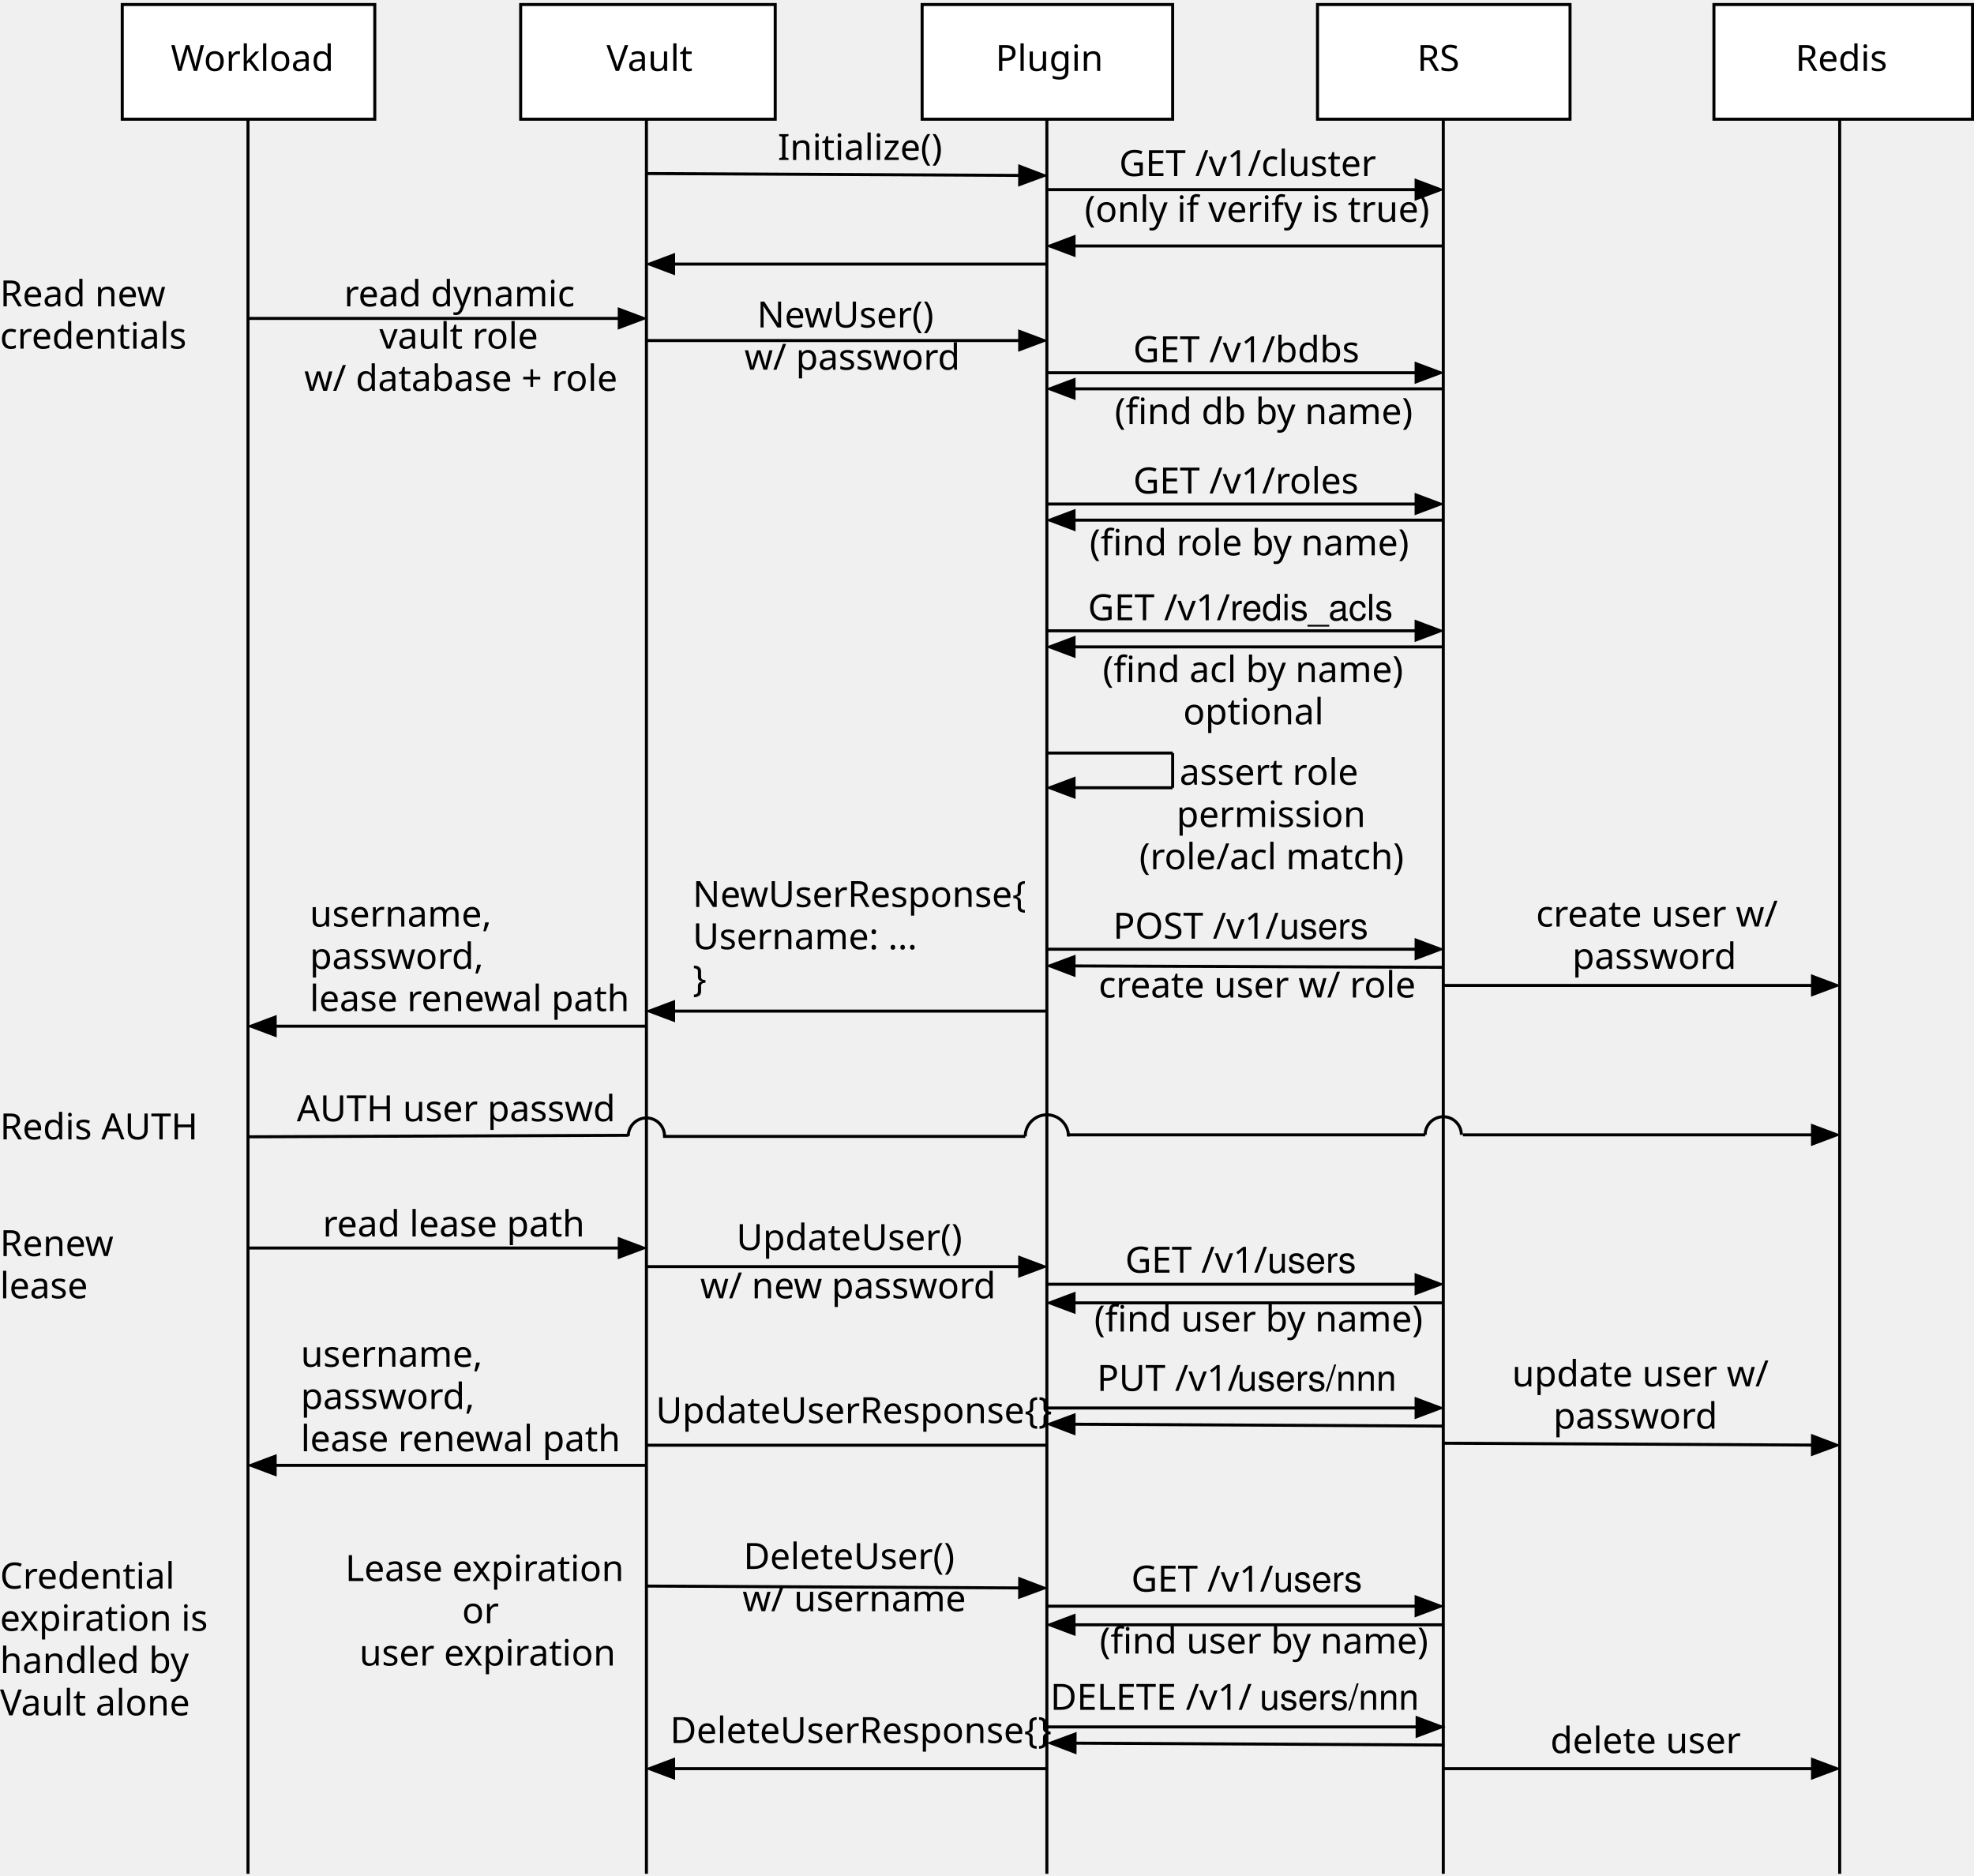
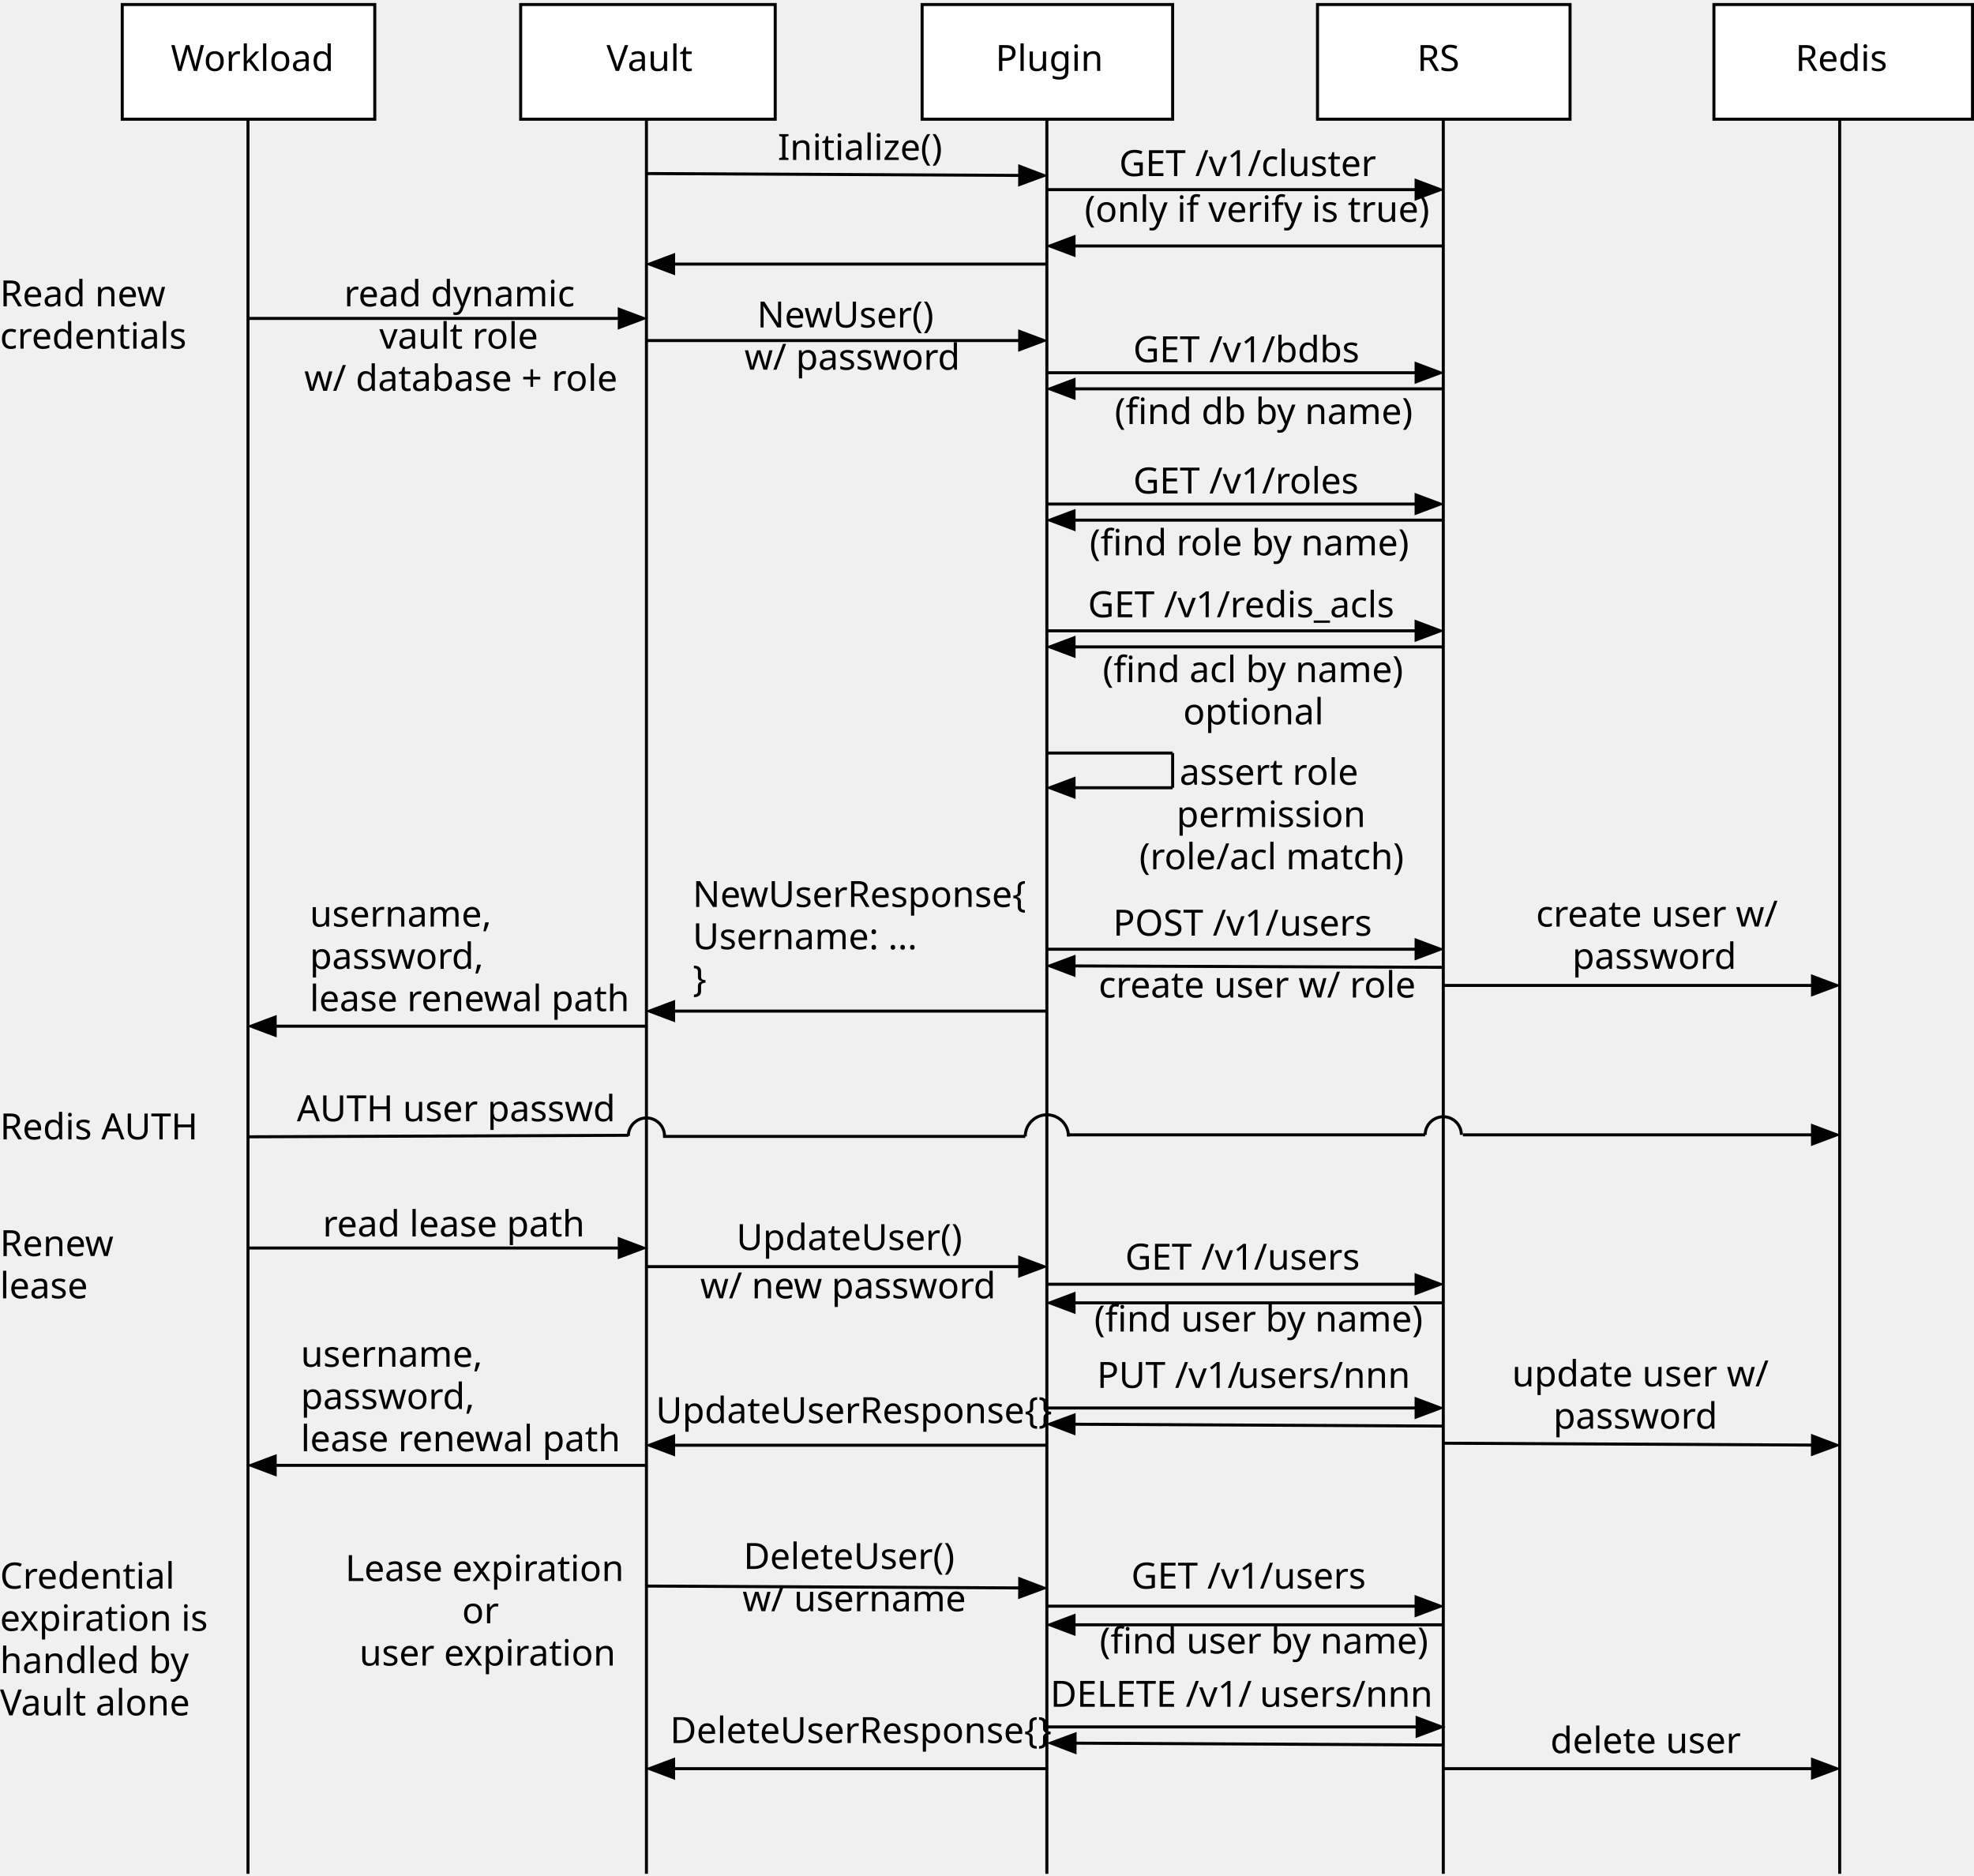
<svg xmlns="http://www.w3.org/2000/svg" version="1.1" x="0" y="0" width="654" height="621.333" viewBox="0, 0, 654, 621.333">
  <g id="Layer_1" transform="translate(-32.333, -27)">
    <g>
      <path d="M72.833,28.5 L156.5,28.5 L156.5,66.5 L72.833,66.5 L72.833,28.5 z" fill="#FFFFFF" />
      <path d="M72.833,28.5 L156.5,28.5 L156.5,66.5 L72.833,66.5 L72.833,28.5 z" fill-opacity="0" stroke="#000000" stroke-width="1" />
    </g>
    <text transform="matrix(1, 0, 0, 1, 114.167, 47)">
      <tspan x="-25.233" y="3.5" font-family="ArialMT" font-size="12" fill="#000000">Workload</tspan>
    </text>
    <g>
      <path d="M204.833,28.5 L289.167,28.5 L289.167,66.5 L204.833,66.5 L204.833,28.5 z" fill="#FFFFFF" />
      <path d="M204.833,28.5 L289.167,28.5 L289.167,66.5 L204.833,66.5 L204.833,28.5 z" fill-opacity="0" stroke="#000000" stroke-width="1" />
    </g>
    <text transform="matrix(1, 0, 0, 1, 246.5, 47)">
      <tspan x="-13.23" y="3.5" font-family="ArialMT" font-size="12" fill="#000000">Vault</tspan>
    </text>
    <g>
      <path d="M337.84,28.5 L420.84,28.5 L420.84,66.5 L337.84,66.5 L337.84,28.5 z" fill="#FFFFFF" />
      <path d="M337.84,28.5 L420.84,28.5 L420.84,66.5 L337.84,66.5 L337.84,28.5 z" fill-opacity="0" stroke="#000000" stroke-width="1" />
    </g>
    <text transform="matrix(1, 0, 0, 1, 378.84, 47)">
      <tspan x="-16.679" y="3.5" font-family="ArialMT" font-size="12" fill="#000000">Plugin</tspan>
    </text>
    <g>
      <path d="M468.833,28.5 L552.5,28.5 L552.5,66.5 L468.833,66.5 L468.833,28.5 z" fill="#FFFFFF" />
      <path d="M468.833,28.5 L552.5,28.5 L552.5,66.5 L468.833,66.5 L468.833,28.5 z" fill-opacity="0" stroke="#000000" stroke-width="1" />
    </g>
    <text transform="matrix(1, 0, 0, 1, 510.167, 47)">
      <tspan x="-8.335" y="3.5" font-family="ArialMT" font-size="12" fill="#000000">RS </tspan>
    </text>
    <g>
      <path d="M600.167,28.5 L685.833,28.5 L685.833,66.5 L600.167,66.5 L600.167,28.5 z" fill="#FFFFFF" />
      <path d="M600.167,28.5 L685.833,28.5 L685.833,66.5 L600.167,66.5 L600.167,28.5 z" fill-opacity="0" stroke="#000000" stroke-width="1" />
    </g>
    <text transform="matrix(1, 0, 0, 1, 642.5, 47)">
      <tspan x="-15.34" y="3.5" font-family="ArialMT" font-size="12" fill="#000000">Redis</tspan>
    </text>
    <path d="M114.5,66.5 L114.5,647.833" fill-opacity="0" stroke="#000000" stroke-width="1" />
    <path d="M246.5,66.5 L246.5,647.833" fill-opacity="0" stroke="#000000" stroke-width="1" />
    <path d="M379.167,66.5 L379.167,647.833" fill-opacity="0" stroke="#000000" stroke-width="1" />
    <path d="M510.5,66.5 L510.5,647.833" fill-opacity="0" stroke="#000000" stroke-width="1" />
    <path d="M641.833,66.5 L641.833,647.833" fill-opacity="0" stroke="#000000" stroke-width="1" />
    <text transform="matrix(1, 0, 0, 1, 182.351, 146)">
      <tspan x="-36.018" y="-17.5" font-family="ArialMT" font-size="12" fill="#000000">read dynamic</tspan>
      <tspan x="-24.346" y="-3.5" font-family="ArialMT" font-size="12" fill="#000000">vault role </tspan>
      <tspan x="-49.198" y="10.5" font-family="ArialMT" font-size="12" fill="#000000">w/ database + role</tspan>
    </text>
    <g>
      <path d="M246.5,84.5 L370.167,85.121" fill-opacity="0" stroke="#000000" stroke-width="1" />
      <path d="M370.152,88.121 L378.167,85.162 L370.182,82.121 z" fill="#000000" fill-opacity="1" stroke="#000000" stroke-width="1" stroke-opacity="1" />
    </g>
    <text transform="matrix(1, 0, 0, 1, 315.661, 76.5)">
      <tspan x="-25.673" y="3.5" font-family="ArialMT" font-size="12" fill="#000000">Initialize()</tspan>
    </text>
    <g>
      <path d="M379.167,89.833 L501.5,89.833" fill-opacity="0" stroke="#000000" stroke-width="1" />
      <path d="M501.5,92.833 L509.5,89.833 L501.5,86.833 z" fill="#000000" fill-opacity="1" stroke="#000000" stroke-width="1" stroke-opacity="1" />
    </g>
    <text transform="matrix(1, 0, 0, 1, 444.333, 81.833)">
      <tspan x="-41.235" y="3.5" font-family="ArialMT" font-size="12" fill="#000000">GET /v1/cluster</tspan>
    </text>
    <text transform="matrix(1, 0, 0, 1, 445.344, 97)">
      <tspan x="-53.678" y="3.5" font-family="ArialMT" font-size="12" fill="#000000">(only if verify is true)</tspan>
    </text>
    <g>
      <path d="M510.5,108.5 L388.167,108.5" fill-opacity="0" stroke="#000000" stroke-width="1" />
      <path d="M388.167,105.5 L380.167,108.5 L388.167,111.5 z" fill="#000000" fill-opacity="1" stroke="#000000" stroke-width="1" stroke-opacity="1" />
    </g>
    <g>
      <path d="M379.167,114.5 L255.5,114.5" fill-opacity="0" stroke="#000000" stroke-width="1" />
      <path d="M255.5,111.5 L247.5,114.5 L255.5,117.5 z" fill="#000000" fill-opacity="1" stroke="#000000" stroke-width="1" stroke-opacity="1" />
    </g>
    <g>
      <path d="M114.5,132.5 L237.5,132.5" fill-opacity="0" stroke="#000000" stroke-width="1" />
      <path d="M237.5,135.5 L245.5,132.5 L237.5,129.5 z" fill="#000000" fill-opacity="1" stroke="#000000" stroke-width="1" stroke-opacity="1" />
    </g>
    <g>
      <path d="M246.5,139.833 L370.167,139.833" fill-opacity="0" stroke="#000000" stroke-width="1" />
      <path d="M370.167,142.833 L378.167,139.833 L370.167,136.833 z" fill="#000000" fill-opacity="1" stroke="#000000" stroke-width="1" stroke-opacity="1" />
    </g>
    <text transform="matrix(1, 0, 0, 1, 311.828, 132)">
      <tspan x="-28.667" y="3.5" font-family="ArialMT" font-size="12" fill="#000000">NewUser()</tspan>
    </text>
    <g>
      <path d="M379.167,150.5 L501.5,150.5" fill-opacity="0" stroke="#000000" stroke-width="1" />
      <path d="M501.5,153.5 L509.5,150.5 L501.5,147.5 z" fill="#000000" fill-opacity="1" stroke="#000000" stroke-width="1" stroke-opacity="1" />
    </g>
    <g>
      <path d="M510.5,155.833 L388.167,155.833" fill-opacity="0" stroke="#000000" stroke-width="1" />
      <path d="M388.167,152.833 L380.167,155.833 L388.167,158.833 z" fill="#000000" fill-opacity="1" stroke="#000000" stroke-width="1" stroke-opacity="1" />
    </g>
    <text transform="matrix(1, 0, 0, 1, 444.333, 144)">
      <tspan x="-36.574" y="3" font-family="ArialMT" font-size="12" fill="#000000">GET /v1/bdbs</tspan>
    </text>
    <text transform="matrix(1, 0, 0, 1, 448.332, 164)">
      <tspan x="-46.69" y="3.5" font-family="ArialMT" font-size="12" fill="#000000">(find db by name)</tspan>
    </text>
    <g>
      <path d="M379.167,194 L501.5,194" fill-opacity="0" stroke="#000000" stroke-width="1" />
      <path d="M501.5,197 L509.5,194 L501.5,191 z" fill="#000000" fill-opacity="1" stroke="#000000" stroke-width="1" stroke-opacity="1" />
    </g>
    <g>
      <path d="M510.5,199.333 L388.167,199.333" fill-opacity="0" stroke="#000000" stroke-width="1" />
      <path d="M388.167,196.333 L380.167,199.333 L388.167,202.333 z" fill="#000000" fill-opacity="1" stroke="#000000" stroke-width="1" stroke-opacity="1" />
    </g>
    <text transform="matrix(1, 0, 0, 1, 444.333, 187.5)">
      <tspan x="-36.568" y="3" font-family="ArialMT" font-size="12" fill="#000000">GET /v1/roles</tspan>
    </text>
    <text transform="matrix(1, 0, 0, 1, 443.344, 214.5)">
      <tspan x="-50.021" y="-3.5" font-family="ArialMT" font-size="12" fill="#000000">(find role by name)</tspan>
    </text>
    <g>
      <path d="M379.167,236 L501.5,236" fill-opacity="0" stroke="#000000" stroke-width="1" />
      <path d="M501.5,239 L509.5,236 L501.5,233 z" fill="#000000" fill-opacity="1" stroke="#000000" stroke-width="1" stroke-opacity="1" />
    </g>
    <g>
      <path d="M510.5,241.333 L388.167,241.333" fill-opacity="0" stroke="#000000" stroke-width="1" />
      <path d="M388.167,238.333 L380.167,241.333 L388.167,244.333 z" fill="#000000" fill-opacity="1" stroke="#000000" stroke-width="1" stroke-opacity="1" />
    </g>
    <text transform="matrix(1, 0, 0, 1, 443.344, 235.5)">
-       <tspan x="-50.575" y="-3" font-family="ArialMT" font-size="12" fill="#000000">GET /v1/</tspan>
-       <tspan x="-3.448" y="-3" font-family="Helvetica" font-size="12" fill="#000000">redis_acls</tspan>
+       <tspan x="-50.575" y="-4" font-family="ArialMT" font-size="12" fill="#000000">GET /v1/</tspan>
+       <tspan x="-3.448" y="-4" font-family="ArialMT" font-size="12" fill="#000000">redis_acls</tspan>
    </text>
    <text transform="matrix(1, 0, 0, 1, 445.344, 256.5)">
      <tspan x="-47.687" y="-3.5" font-family="ArialMT" font-size="12" fill="#000000">(find acl by name)</tspan>
      <tspan x="-21.018" y="10.5" font-family="ArialMT" font-size="12" fill="#000000">optional</tspan>
    </text>
    <path d="M379.167,276.5 L420.84,276.5" fill-opacity="0" stroke="#000000" stroke-width="1" />
    <path d="M420.84,276.5 L420.84,288" fill-opacity="0" stroke="#000000" stroke-width="1" />
    <g>
      <path d="M420.84,288 L388.167,288" fill-opacity="0" stroke="#000000" stroke-width="1" />
      <path d="M388.167,285 L380.167,288 L388.167,291 z" fill="#000000" fill-opacity="1" stroke="#000000" stroke-width="1" stroke-opacity="1" />
    </g>
    <text transform="matrix(1, 0, 0, 1, 451.126, 304.5)">
      <tspan x="-28.011" y="-17.5" font-family="ArialMT" font-size="12" fill="#000000">assert role</tspan>
      <tspan x="-29.01" y="-3.5" font-family="ArialMT" font-size="12" fill="#000000">permission</tspan>
      <tspan x="-41.344" y="10.5" font-family="ArialMT" font-size="12" fill="#000000">(role/acl match)</tspan>
    </text>
    <g>
      <path d="M379.167,341.5 L501.5,341.5" fill-opacity="0" stroke="#000000" stroke-width="1" />
      <path d="M501.5,344.5 L509.5,341.5 L501.5,338.5 z" fill="#000000" fill-opacity="1" stroke="#000000" stroke-width="1" stroke-opacity="1" />
    </g>
    <g>
      <path d="M510.5,347.5 L388.167,347.034" fill-opacity="0" stroke="#000000" stroke-width="1" />
      <path d="M388.178,344.034 L380.167,347.004 L388.155,350.034 z" fill="#000000" fill-opacity="1" stroke="#000000" stroke-width="1" stroke-opacity="1" />
    </g>
    <g>
      <path d="M510.5,353.5 L632.833,353.5" fill-opacity="0" stroke="#000000" stroke-width="1" />
      <path d="M632.833,356.5 L640.833,353.5 L632.833,350.5 z" fill="#000000" fill-opacity="1" stroke="#000000" stroke-width="1" stroke-opacity="1" />
    </g>
    <text transform="matrix(1, 0, 0, 1, 443.344, 333.5)">
-       <tspan x="-42.237" y="4.5" font-family="ArialMT" font-size="12" fill="#000000">POST /v1/</tspan>
-       <tspan x="12.894" y="4.5" font-family="Helvetica" font-size="12" fill="#000000">users</tspan>
+       <tspan x="-42.237" y="3.5" font-family="ArialMT" font-size="12" fill="#000000">POST /v1/</tspan>
+       <tspan x="12.894" y="3.5" font-family="ArialMT" font-size="12" fill="#000000">users</tspan>
    </text>
    <text transform="matrix(1, 0, 0, 1, 445.669, 354)">
      <tspan x="-49.354" y="3.5" font-family="ArialMT" font-size="12" fill="#000000">create user w/ role</tspan>
    </text>
    <text transform="matrix(1, 0, 0, 1, 578.917, 338)">
      <tspan x="-37.682" y="-4" font-family="ArialMT" font-size="12" fill="#000000">create user w/ </tspan>
      <tspan x="-25.679" y="10" font-family="ArialMT" font-size="12" fill="#000000">password</tspan>
    </text>
    <text transform="matrix(1, 0, 0, 1, 312.333, 146)">
      <tspan x="-33.346" y="3.5" font-family="ArialMT" font-size="12" fill="#000000">w/ password</tspan>
    </text>
    <g>
      <path d="M379.167,362 L255.5,362" fill-opacity="0" stroke="#000000" stroke-width="1" />
      <path d="M255.5,359 L247.5,362 L255.5,365 z" fill="#000000" fill-opacity="1" stroke="#000000" stroke-width="1" stroke-opacity="1" />
    </g>
    <text transform="matrix(1, 0, 0, 1, 315.532, 338)">
      <tspan x="-53.692" y="-10.5" font-family="ArialMT" font-size="12" fill="#000000">NewUserResponse{</tspan>
      <tspan x="-53.692" y="3.5" font-family="ArialMT" font-size="12" fill="#000000">Username: ...</tspan>
      <tspan x="-53.692" y="17.5" font-family="ArialMT" font-size="12" fill="#000000">}</tspan>
    </text>
    <g>
      <path d="M246.5,367 L123.5,367" fill-opacity="0" stroke="#000000" stroke-width="1" />
      <path d="M123.5,364 L115.5,367 L123.5,370 z" fill="#000000" fill-opacity="1" stroke="#000000" stroke-width="1" stroke-opacity="1" />
    </g>
    <text transform="matrix(1, 0, 0, 1, 185.335, 344.5)">
      <tspan x="-50.367" y="-10.5" font-family="ArialMT" font-size="12" fill="#000000">username,</tspan>
      <tspan x="-50.367" y="3.5" font-family="ArialMT" font-size="12" fill="#000000">password,</tspan>
      <tspan x="-50.367" y="17.5" font-family="ArialMT" font-size="12" fill="#000000">lease renewal path</tspan>
    </text>
    <path d="M114.5,403.646 L240.5,403.146" fill-opacity="0" stroke="#000000" stroke-width="1" />
    <path d="M252,403.521 L372,403.521" fill-opacity="0" stroke="#000000" stroke-width="1" />
    <path d="M385.844,403 L504.5,403" fill-opacity="0" stroke="#000000" stroke-width="1" />
    <g>
      <path d="M517,403 L632.833,403" fill-opacity="0" stroke="#000000" stroke-width="1" />
      <path d="M632.833,406 L640.833,403 L632.833,400 z" fill="#000000" fill-opacity="1" stroke="#000000" stroke-width="1" stroke-opacity="1" />
    </g>
    <path d="M240.5,403.396 C240.5,400.082 243.186,397.396 246.5,397.396 C249.814,397.396 252.5,400.082 252.5,403.396" fill-opacity="0" stroke="#000000" stroke-width="1" />
    <path d="M372,403.521 C372,399.563 375.209,396.354 379.167,396.354 C383.125,396.354 386.333,399.563 386.333,403.521" fill-opacity="0" stroke="#000000" stroke-width="1" />
    <path d="M504.5,403 C504.5,399.686 507.186,397 510.5,397 C513.814,397 516.5,399.686 516.5,403" fill-opacity="0" stroke="#000000" stroke-width="1" />
    <text transform="matrix(1, 0, 0, 1, 182.351, 395)">
      <tspan x="-51.683" y="3.5" font-family="ArialMT" font-size="12" fill="#000000">AUTH user passwd</tspan>
    </text>
    <text transform="matrix(1, 0, 0, 1, 61.349, 132)">
      <tspan x="-29.016" y="-3.5" font-family="ArialMT" font-size="12" fill="#000000">Read new</tspan>
      <tspan x="-29.016" y="10.5" font-family="ArialMT" font-size="12" fill="#000000">credentials</tspan>
    </text>
    <text transform="matrix(1, 0, 0, 1, 61.349, 446.667)">
      <tspan x="-29.016" y="-3.5" font-family="ArialMT" font-size="12" fill="#000000">Renew</tspan>
      <tspan x="-29.016" y="10.5" font-family="ArialMT" font-size="12" fill="#000000">lease</tspan>
    </text>
    <g>
      <path d="M114.5,440.5 L237.5,440.5" fill-opacity="0" stroke="#000000" stroke-width="1" />
      <path d="M237.5,443.5 L245.5,440.5 L237.5,437.5 z" fill="#000000" fill-opacity="1" stroke="#000000" stroke-width="1" stroke-opacity="1" />
    </g>
    <text transform="matrix(1, 0, 0, 1, 189.633, 434.167)">
      <tspan x="-50.367" y="2.5" font-family="ArialMT" font-size="12" fill="#000000">read lease path</tspan>
    </text>
    <g>
      <path d="M246.5,446.667 L370.167,446.667" fill-opacity="0" stroke="#000000" stroke-width="1" />
      <path d="M370.167,449.667 L378.167,446.667 L370.167,443.667 z" fill="#000000" fill-opacity="1" stroke="#000000" stroke-width="1" stroke-opacity="1" />
    </g>
    <g>
      <path d="M379.167,452.5 L501.5,452.5" fill-opacity="0" stroke="#000000" stroke-width="1" />
      <path d="M501.5,455.5 L509.5,452.5 L501.5,449.5 z" fill="#000000" fill-opacity="1" stroke="#000000" stroke-width="1" stroke-opacity="1" />
    </g>
    <g>
      <path d="M510.5,458.667 L388.167,458.667" fill-opacity="0" stroke="#000000" stroke-width="1" />
      <path d="M388.167,455.667 L380.167,458.667 L388.167,461.667 z" fill="#000000" fill-opacity="1" stroke="#000000" stroke-width="1" stroke-opacity="1" />
    </g>
    <text transform="matrix(1, 0, 0, 1, 312.333, 437.667)">
      <tspan x="-36.012" y="3.5" font-family="ArialMT" font-size="12" fill="#000000">UpdateUser()</tspan>
    </text>
    <text transform="matrix(1, 0, 0, 1, 310.353, 453.667)">
      <tspan x="-46.02" y="3.5" font-family="ArialMT" font-size="12" fill="#000000">w/ new password</tspan>
    </text>
    <text transform="matrix(1, 0, 0, 1, 443.344, 444.667)">
-       <tspan x="-38.235" y="4" font-family="ArialMT" font-size="12" fill="#000000">GET /v1/</tspan>
-       <tspan x="8.892" y="4" font-family="Helvetica" font-size="12" fill="#000000">users</tspan>
+       <tspan x="-38.235" y="3" font-family="ArialMT" font-size="12" fill="#000000">GET /v1/</tspan>
+       <tspan x="8.892" y="3" font-family="ArialMT" font-size="12" fill="#000000">users</tspan>
    </text>
    <text transform="matrix(1, 0, 0, 1, 446.556, 466)">
      <tspan x="-51.688" y="2.167" font-family="ArialMT" font-size="12" fill="#000000">(find user by name)</tspan>
    </text>
    <g>
      <path d="M379.167,493.5 L501.5,493.5" fill-opacity="0" stroke="#000000" stroke-width="1" />
      <path d="M501.5,496.5 L509.5,493.5 L501.5,490.5 z" fill="#000000" fill-opacity="1" stroke="#000000" stroke-width="1" stroke-opacity="1" />
    </g>
    <g>
      <path d="M510.5,499.5 L388.167,498.879" fill-opacity="0" stroke="#000000" stroke-width="1" />
      <path d="M388.182,495.879 L380.167,498.838 L388.151,501.879 z" fill="#000000" fill-opacity="1" stroke="#000000" stroke-width="1" stroke-opacity="1" />
    </g>
    <text transform="matrix(1, 0, 0, 1, 445.344, 483.833)">
-       <tspan x="-49.579" y="4" font-family="ArialMT" font-size="12" fill="#000000">PUT /v1/</tspan>
-       <tspan x="-3.12" y="4" font-family="Helvetica" font-size="12" fill="#000000">users/nnn</tspan>
+       <tspan x="-49.579" y="3" font-family="ArialMT" font-size="12" fill="#000000">PUT /v1/</tspan>
+       <tspan x="-3.12" y="3" font-family="ArialMT" font-size="12" fill="#000000">users/nnn</tspan>
    </text>
    <g>
      <path d="M510.5,505.167 L632.833,505.788" fill-opacity="0" stroke="#000000" stroke-width="1" />
      <path d="M632.818,508.788 L640.833,505.828 L632.849,502.788 z" fill="#000000" fill-opacity="1" stroke="#000000" stroke-width="1" stroke-opacity="1" />
    </g>
-     <path d="M379.167,505.833 L246.5,505.833" fill-opacity="0" stroke="#000000" stroke-width="1" />
+     <g>
+       <path d="M379.167,505.833 L255.5,505.833" fill-opacity="0" stroke="#000000" stroke-width="1" />
+       <path d="M255.5,502.833 L247.5,505.833 L255.5,508.833 z" fill="#000000" fill-opacity="1" stroke="#000000" stroke-width="1" stroke-opacity="1" />
+     </g>
    <text transform="matrix(1, 0, 0, 1, 572.639, 490.333)">
      <tspan x="-39.357" y="-4" font-family="ArialMT" font-size="12" fill="#000000">update user w/ </tspan>
      <tspan x="-25.679" y="10" font-family="ArialMT" font-size="12" fill="#000000">password</tspan>
    </text>
    <g>
      <path d="M510.5,613 L632.833,613" fill-opacity="0" stroke="#000000" stroke-width="1" />
      <path d="M632.833,616 L640.833,613 L632.833,610 z" fill="#000000" fill-opacity="1" stroke="#000000" stroke-width="1" stroke-opacity="1" />
    </g>
    <text transform="matrix(1, 0, 0, 1, 312.661, 495)">
      <tspan x="-63.041" y="3.5" font-family="ArialMT" font-size="12" fill="#000000">UpdateUserResponse{}</tspan>
    </text>
    <g>
      <path d="M246.5,512.5 L123.5,512.5" fill-opacity="0" stroke="#000000" stroke-width="1" />
      <path d="M123.5,509.5 L115.5,512.5 L123.5,515.5 z" fill="#000000" fill-opacity="1" stroke="#000000" stroke-width="1" stroke-opacity="1" />
    </g>
    <text transform="matrix(1, 0, 0, 1, 182.351, 490.333)">
      <tspan x="-50.367" y="-10.5" font-family="ArialMT" font-size="12" fill="#000000">username,</tspan>
      <tspan x="-50.367" y="3.5" font-family="ArialMT" font-size="12" fill="#000000">password,</tspan>
      <tspan x="-50.367" y="17.5" font-family="ArialMT" font-size="12" fill="#000000">lease renewal path</tspan>
    </text>
    <text transform="matrix(1, 0, 0, 1, 65.342, 401)">
      <tspan x="-33.009" y="3.5" font-family="ArialMT" font-size="12" fill="#000000">Redis AUTH</tspan>
    </text>
    <text transform="matrix(1, 0, 0, 1, 190.753, 568.333)">
      <tspan x="-44.03" y="-17.5" font-family="ArialMT" font-size="12" fill="#000000">Lease expiration </tspan>
      <tspan x="-5.335" y="-3.5" font-family="ArialMT" font-size="12" fill="#000000">or </tspan>
      <tspan x="-39.354" y="10.5" font-family="ArialMT" font-size="12" fill="#000000">user expiration</tspan>
    </text>
    <g>
      <path d="M246.5,552.5 L370.167,553.121" fill-opacity="0" stroke="#000000" stroke-width="1" />
      <path d="M370.152,556.121 L378.167,553.162 L370.182,550.122 z" fill="#000000" fill-opacity="1" stroke="#000000" stroke-width="1" stroke-opacity="1" />
    </g>
    <text transform="matrix(1, 0, 0, 1, 312.681, 550.333)">
      <tspan x="-34.008" y="-3.5" font-family="ArialMT" font-size="12" fill="#000000">DeleteUser()</tspan>
      <tspan x="-34.348" y="10.5" font-family="ArialMT" font-size="12" fill="#000000">w/ username</tspan>
    </text>
    <g>
      <path d="M379.167,559.167 L501.5,559.167" fill-opacity="0" stroke="#000000" stroke-width="1" />
      <path d="M501.5,562.167 L509.5,559.167 L501.5,556.167 z" fill="#000000" fill-opacity="1" stroke="#000000" stroke-width="1" stroke-opacity="1" />
    </g>
    <g>
      <path d="M510.5,565.333 L388.167,565.333" fill-opacity="0" stroke="#000000" stroke-width="1" />
      <path d="M388.167,562.333 L380.167,565.333 L388.167,568.333 z" fill="#000000" fill-opacity="1" stroke="#000000" stroke-width="1" stroke-opacity="1" />
    </g>
    <text transform="matrix(1, 0, 0, 1, 445.344, 550.333)">
-       <tspan x="-38.235" y="4" font-family="ArialMT" font-size="12" fill="#000000">GET /v1/</tspan>
-       <tspan x="8.892" y="4" font-family="Helvetica" font-size="12" fill="#000000">users</tspan>
+       <tspan x="-38.235" y="3" font-family="ArialMT" font-size="12" fill="#000000">GET /v1/</tspan>
+       <tspan x="8.892" y="3" font-family="ArialMT" font-size="12" fill="#000000">users</tspan>
    </text>
    <text transform="matrix(1, 0, 0, 1, 448.332, 572.667)">
      <tspan x="-51.688" y="2.167" font-family="ArialMT" font-size="12" fill="#000000">(find user by name)</tspan>
    </text>
    <g>
      <path d="M379.506,599.167 L501.839,599.167" fill-opacity="0" stroke="#000000" stroke-width="1" />
      <path d="M501.839,602.167 L509.839,599.167 L501.839,596.167 z" fill="#000000" fill-opacity="1" stroke="#000000" stroke-width="1" stroke-opacity="1" />
    </g>
    <g>
      <path d="M510.839,605.167 L388.505,604.546" fill-opacity="0" stroke="#000000" stroke-width="1" />
      <path d="M388.521,601.546 L380.506,604.505 L388.49,607.546 z" fill="#000000" fill-opacity="1" stroke="#000000" stroke-width="1" stroke-opacity="1" />
    </g>
    <text transform="matrix(1, 0, 0, 1, 441.337, 597)">
-       <tspan x="-61.028" y="-3.5" font-family="ArialMT" font-size="12" fill="#000000">DELETE /v1/</tspan>
-       <tspan x="8.329" y="-3.5" font-family="Helvetica" font-size="12" fill="#000000">users/nnn</tspan>
+       <tspan x="-61.028" y="-4.5" font-family="ArialMT" font-size="12" fill="#000000">DELETE /v1/</tspan>
+       <tspan x="8.329" y="-4.5" font-family="ArialMT" font-size="12" fill="#000000">users/nnn</tspan>
    </text>
    <text transform="matrix(1, 0, 0, 1, 575.667, 604.333)">
      <tspan x="-29.687" y="3.5" font-family="ArialMT" font-size="12" fill="#000000">delete user</tspan>
    </text>
    <g>
      <path d="M379.506,613 L255.5,613" fill-opacity="0" stroke="#000000" stroke-width="1" />
      <path d="M255.5,610 L247.5,613 L255.5,616 z" fill="#000000" fill-opacity="1" stroke="#000000" stroke-width="1" stroke-opacity="1" />
    </g>
    <text transform="matrix(1, 0, 0, 1, 315.37, 601)">
      <tspan x="-61.037" y="3.5" font-family="ArialMT" font-size="12" fill="#000000">DeleteUserResponse{}</tspan>
    </text>
    <text transform="matrix(1, 0, 0, 1, 68.913, 570.833)">
      <tspan x="-36.58" y="-17.5" font-family="ArialMT" font-size="12" fill="#000000">Credential </tspan>
      <tspan x="-36.58" y="-3.5" font-family="ArialMT" font-size="12" fill="#000000">expiration is </tspan>
      <tspan x="-36.58" y="10.5" font-family="ArialMT" font-size="12" fill="#000000">handled by </tspan>
      <tspan x="-36.58" y="24.5" font-family="ArialMT" font-size="12" fill="#000000">Vault alone</tspan>
    </text>
  </g>
</svg>
